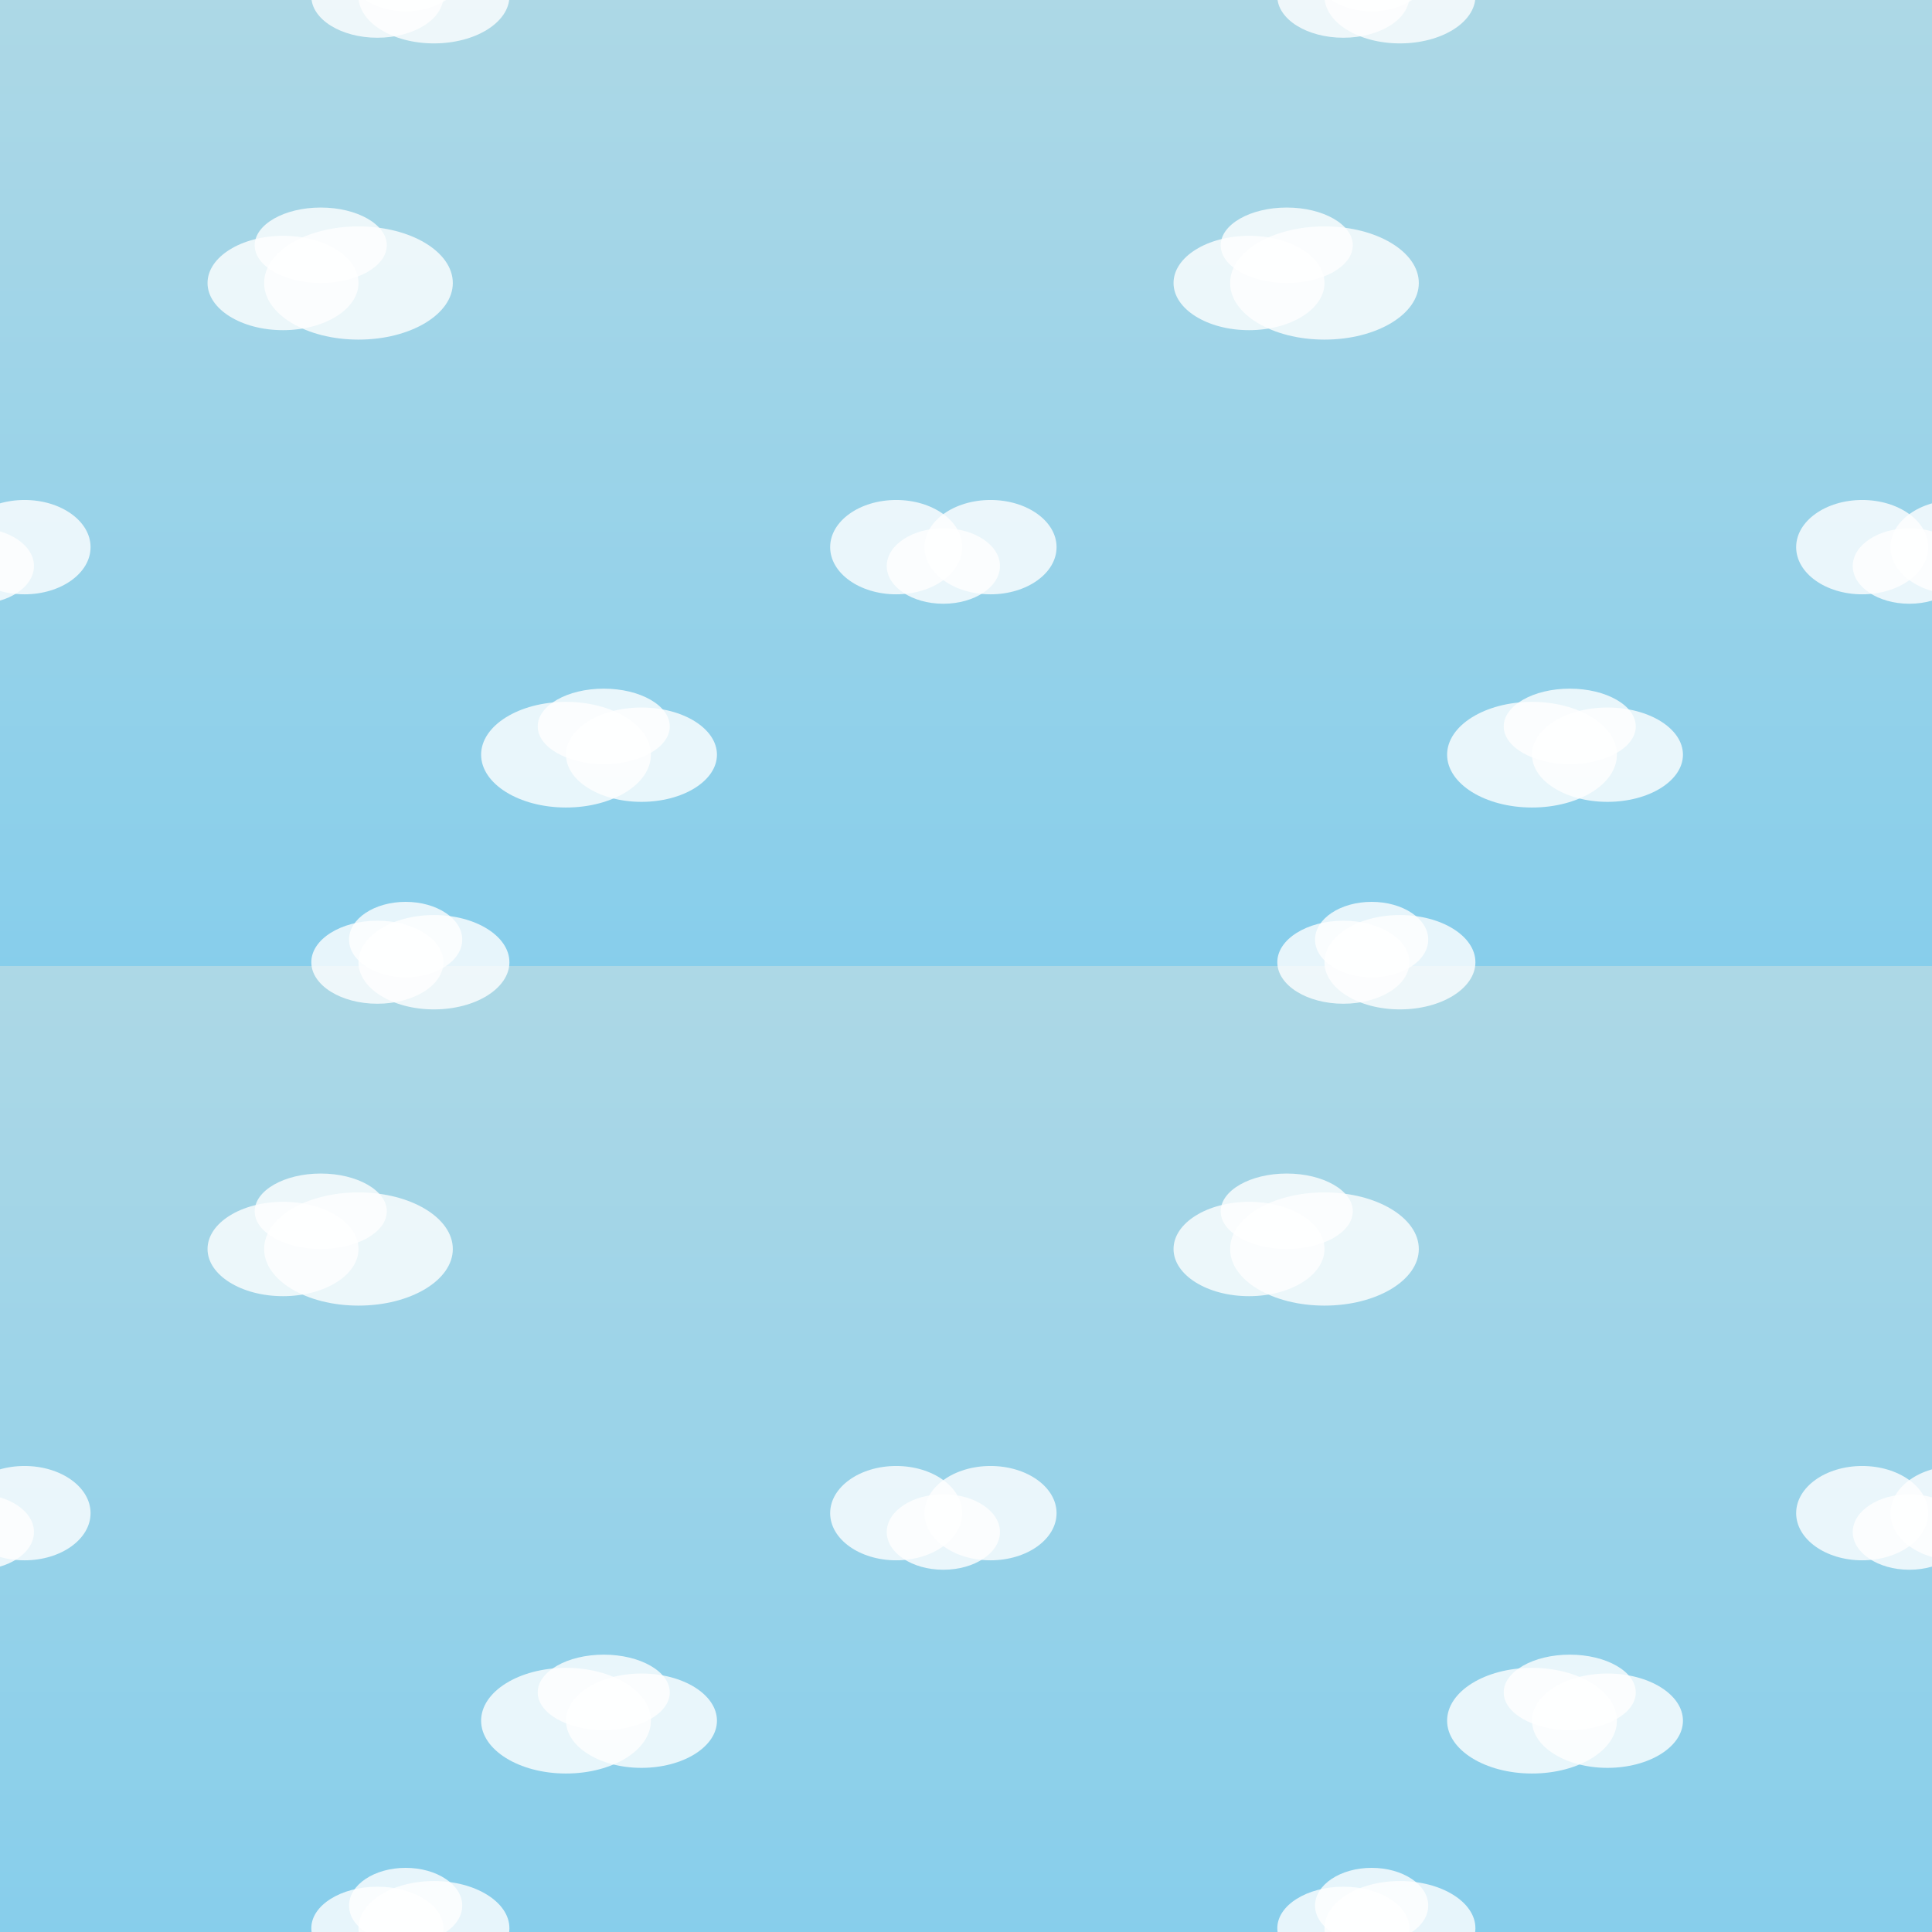
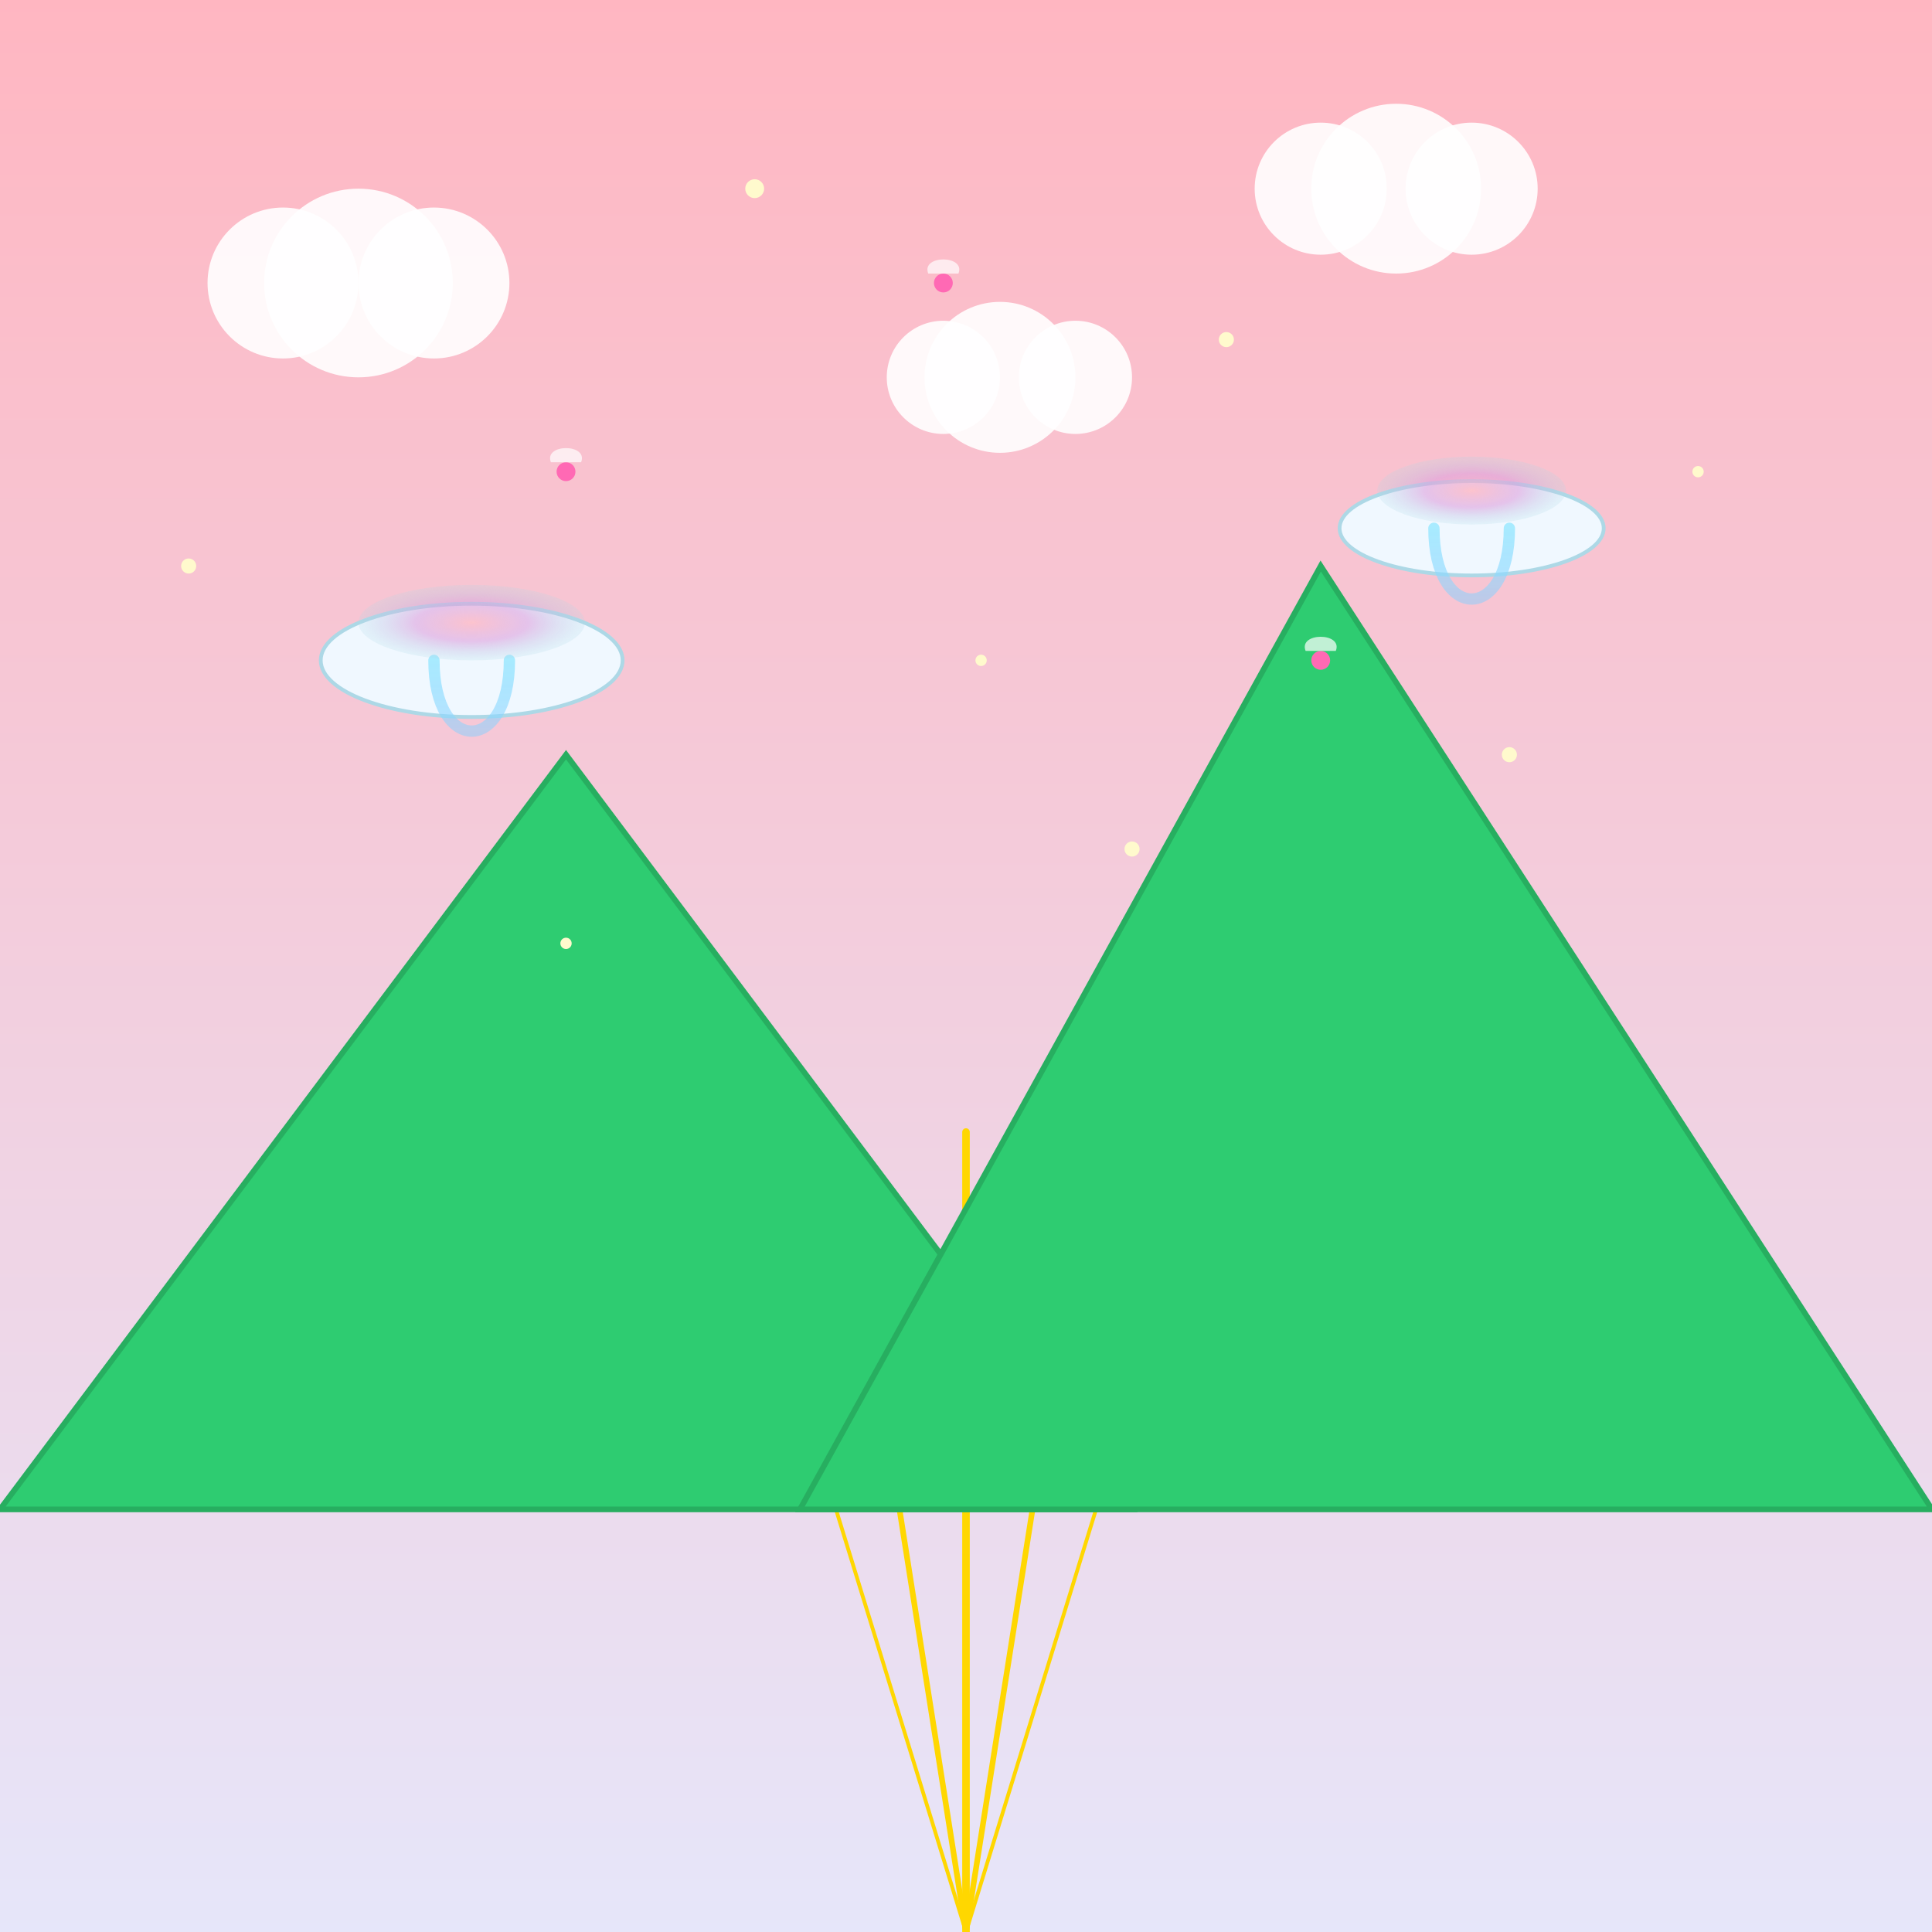
- <svg xmlns="http://www.w3.org/2000/svg" id="svg1" class="skyTexture" viewBox="0 0 1024 1024">
-   <defs id="defs1" class="defs">
-     <linearGradient id="skyGradient" class="skyGradient" x1="0%" y1="0%" x2="0%" y2="100%">
-       <stop id="stop1" class="gradientStop" offset="0%" style="stop-color:#ADD8E6;stop-opacity:1" />
-       <stop id="stop2" class="gradientStop" offset="100%" style="stop-color:#87CEEB;stop-opacity:1" />
+ <svg xmlns="http://www.w3.org/2000/svg" viewBox="0 0 1024 1024">
+   <defs>
+     <linearGradient id="skyGradient_1" class="gradient" x1="0" y1="0" x2="0" y2="1">
+       <stop offset="0%" stop-color="#ffb6c1" />
+       <stop offset="100%" stop-color="#e6e6fa" />
    </linearGradient>
-     <pattern id="tilePattern" class="pattern" x="0" y="0" width="512" height="512" patternUnits="userSpaceOnUse">
-       <rect id="pattern_bg" class="sky" width="512" height="512" fill="url(#skyGradient)" />
-       <g id="cloudA" class="cloud" transform="translate(150,150)">
-         <ellipse id="cloudA_ellipse1" class="cloud" cx="0" cy="0" rx="40" ry="25" fill="white" opacity="0.8" />
-         <ellipse id="cloudA_ellipse2" class="cloud" cx="40" cy="0" rx="50" ry="30" fill="white" opacity="0.8" />
-         <ellipse id="cloudA_ellipse3" class="cloud" cx="20" cy="-20" rx="35" ry="20" fill="white" opacity="0.8" />
-       </g>
-       <g id="cloudB" class="cloud" transform="translate(500,300)">
-         <ellipse id="cloudB_ellipse1" class="cloud" cx="0" cy="0" rx="30" ry="20" fill="white" opacity="0.8" />
-         <ellipse id="cloudB_ellipse2" class="cloud" cx="25" cy="-10" rx="35" ry="25" fill="white" opacity="0.8" />
-         <ellipse id="cloudB_ellipse3" class="cloud" cx="-25" cy="-10" rx="35" ry="25" fill="white" opacity="0.8" />
-       </g>
-       <g id="cloudB_dup" class="cloud" transform="translate(-12,300)">
-         <ellipse id="cloudB_dup_ellipse1" class="cloud" cx="0" cy="0" rx="30" ry="20" fill="white" opacity="0.8" />
-         <ellipse id="cloudB_dup_ellipse2" class="cloud" cx="25" cy="-10" rx="35" ry="25" fill="white" opacity="0.8" />
-         <ellipse id="cloudB_dup_ellipse3" class="cloud" cx="-25" cy="-10" rx="35" ry="25" fill="white" opacity="0.8" />
-       </g>
-       <g id="cloudC" class="cloud" transform="translate(300,400)">
-         <ellipse id="cloudC_ellipse1" class="cloud" cx="0" cy="0" rx="45" ry="28" fill="white" opacity="0.8" />
-         <ellipse id="cloudC_ellipse2" class="cloud" cx="40" cy="0" rx="40" ry="25" fill="white" opacity="0.8" />
-         <ellipse id="cloudC_ellipse3" class="cloud" cx="20" cy="-15" rx="35" ry="20" fill="white" opacity="0.8" />
-       </g>
-       <g id="cloudD" class="cloud" transform="translate(200,510)">
-         <ellipse id="cloudD_ellipse1" class="cloud" cx="0" cy="0" rx="35" ry="22" fill="white" opacity="0.8" />
-         <ellipse id="cloudD_ellipse2" class="cloud" cx="30" cy="0" rx="40" ry="25" fill="white" opacity="0.8" />
-         <ellipse id="cloudD_ellipse3" class="cloud" cx="15" cy="-12" rx="30" ry="20" fill="white" opacity="0.8" />
-       </g>
-       <g id="cloudD_dup" class="cloud" transform="translate(200,-2)">
-         <ellipse id="cloudD_dup_ellipse1" class="cloud" cx="0" cy="0" rx="35" ry="22" fill="white" opacity="0.8" />
-         <ellipse id="cloudD_dup_ellipse2" class="cloud" cx="30" cy="0" rx="40" ry="25" fill="white" opacity="0.8" />
-         <ellipse id="cloudD_dup_ellipse3" class="cloud" cx="15" cy="-12" rx="30" ry="20" fill="white" opacity="0.8" />
-       </g>
-     </pattern>
+     <linearGradient id="waterfallGradient_1" class="gradient" x1="0" y1="0" x2="0" y2="1">
+       <stop offset="0%" stop-color="#a0e9ff" stop-opacity="0.9" />
+       <stop offset="100%" stop-color="#84d0ff" stop-opacity="0.5" />
+     </linearGradient>
+     <radialGradient id="rainbowMistGradient_1" class="gradient" cx="50%" cy="50%" r="50%">
+       <stop offset="0%" stop-color="rgba(255,182,193,0.8)" />
+       <stop offset="50%" stop-color="rgba(221,160,221,0.6)" />
+       <stop offset="100%" stop-color="rgba(173,216,230,0.2)" />
+     </radialGradient>
  </defs>
-   <rect id="final_rect" class="background" width="1024" height="1024" fill="url(#tilePattern)" />
+   <rect id="bg_rect_1" class="background" x="0" y="0" width="1024" height="1024" fill="url(#skyGradient_1)" />
+   <g id="sunRays_1" class="sun-rays">
+     <line id="ray_1" class="ray" x1="512" y1="1024" x2="512" y2="600" stroke="#ffd700" stroke-width="4" stroke-linecap="round" />
+     <line id="ray_2" class="ray" x1="512" y1="1024" x2="450" y2="630" stroke="#ffd700" stroke-width="3" stroke-linecap="round" />
+     <line id="ray_3" class="ray" x1="512" y1="1024" x2="574" y2="630" stroke="#ffd700" stroke-width="3" stroke-linecap="round" />
+     <line id="ray_4" class="ray" x1="512" y1="1024" x2="400" y2="660" stroke="#ffd700" stroke-width="2" stroke-linecap="round" />
+     <line id="ray_5" class="ray" x1="512" y1="1024" x2="624" y2="660" stroke="#ffd700" stroke-width="2" stroke-linecap="round" />
+   </g>
+   <g id="mountains_1" class="mountains">
+     <polygon id="mountain_left_1" class="mountain" points="0,800 300,400 600,800" fill="#2ecc71" stroke="#27ae60" stroke-width="3" />
+     <polygon id="mountain_right_1" class="mountain" points="424,800 700,300 1024,800" fill="#2ecc71" stroke="#27ae60" stroke-width="3" />
+   </g>
+   <g id="floatingIslands_1" class="floating-islands">
+     <ellipse id="island_left_1" class="island" cx="250" cy="350" rx="80" ry="30" fill="#f0f8ff" stroke="#add8e6" stroke-width="2" />
+     <path id="waterfall_left_1" class="waterfall" d="M230,350 C230,400 270,400 270,350" fill="none" stroke="url(#waterfallGradient_1)" stroke-width="6" stroke-linecap="round" />
+     <ellipse id="mist_left_1" class="rainbow-mist" cx="250" cy="330" rx="60" ry="20" fill="url(#rainbowMistGradient_1)" />
+     <ellipse id="island_right_1" class="island" cx="780" cy="280" rx="70" ry="25" fill="#f0f8ff" stroke="#add8e6" stroke-width="2" />
+     <path id="waterfall_right_1" class="waterfall" d="M760,280 C760,330 800,330 800,280" fill="none" stroke="url(#waterfallGradient_1)" stroke-width="6" stroke-linecap="round" />
+     <ellipse id="mist_right_1" class="rainbow-mist" cx="780" cy="260" rx="50" ry="18" fill="url(#rainbowMistGradient_1)" />
+   </g>
+   <g id="clouds_1" class="clouds">
+     <circle id="cloud_1a" class="cloud" cx="150" cy="150" r="40" fill="white" opacity="0.9" />
+     <circle id="cloud_1b" class="cloud" cx="190" cy="150" r="50" fill="white" opacity="0.9" />
+     <circle id="cloud_1c" class="cloud" cx="230" cy="150" r="40" fill="white" opacity="0.9" />
+     <circle id="cloud_2a" class="cloud" cx="700" cy="100" r="35" fill="white" opacity="0.9" />
+     <circle id="cloud_2b" class="cloud" cx="740" cy="100" r="45" fill="white" opacity="0.9" />
+     <circle id="cloud_2c" class="cloud" cx="780" cy="100" r="35" fill="white" opacity="0.9" />
+     <circle id="cloud_3a" class="cloud" cx="500" cy="200" r="30" fill="white" opacity="0.9" />
+     <circle id="cloud_3b" class="cloud" cx="530" cy="200" r="40" fill="white" opacity="0.9" />
+     <circle id="cloud_3c" class="cloud" cx="570" cy="200" r="30" fill="white" opacity="0.9" />
+   </g>
+   <g id="sparkles_1" class="sparkles">
+     <circle id="sparkle_1" class="sparkle" cx="100" cy="300" r="4" fill="#fffacd" />
+     <circle id="sparkle_2" class="sparkle" cx="900" cy="250" r="3" fill="#fffacd" />
+     <circle id="sparkle_3" class="sparkle" cx="400" cy="100" r="5" fill="#fffacd" />
+     <circle id="sparkle_4" class="sparkle" cx="650" cy="180" r="4" fill="#fffacd" />
+     <circle id="sparkle_5" class="sparkle" cx="300" cy="500" r="3" fill="#fffacd" />
+     <circle id="sparkle_6" class="sparkle" cx="800" cy="400" r="4" fill="#fffacd" />
+     <circle id="sparkle_7" class="sparkle" cx="520" cy="350" r="3" fill="#fffacd" />
+     <circle id="sparkle_8" class="sparkle" cx="600" cy="450" r="4" fill="#fffacd" />
+   </g>
+   <g id="fairies_1" class="fairies">
+     <g id="fairy_1" class="fairy" transform="translate(300,250)">
+       <circle id="fairy_body_1" class="fairy-body" cx="0" cy="0" r="5" fill="#ff69b4" />
+       <path id="fairy_wings_1" class="fairy-wings" d="M-8,-5 C-12,-15,12,-15,8,-5" fill="rgba(255,255,255,0.7)" />
+     </g>
+     <g id="fairy_2" class="fairy" transform="translate(700,350)">
+       <circle id="fairy_body_2" class="fairy-body" cx="0" cy="0" r="5" fill="#ff69b4" />
+       <path id="fairy_wings_2" class="fairy-wings" d="M-8,-5 C-12,-15,12,-15,8,-5" fill="rgba(255,255,255,0.7)" />
+     </g>
+     <g id="fairy_3" class="fairy" transform="translate(500,150)">
+       <circle id="fairy_body_3" class="fairy-body" cx="0" cy="0" r="5" fill="#ff69b4" />
+       <path id="fairy_wings_3" class="fairy-wings" d="M-8,-5 C-12,-15,12,-15,8,-5" fill="rgba(255,255,255,0.7)" />
+     </g>
+   </g>
</svg>
